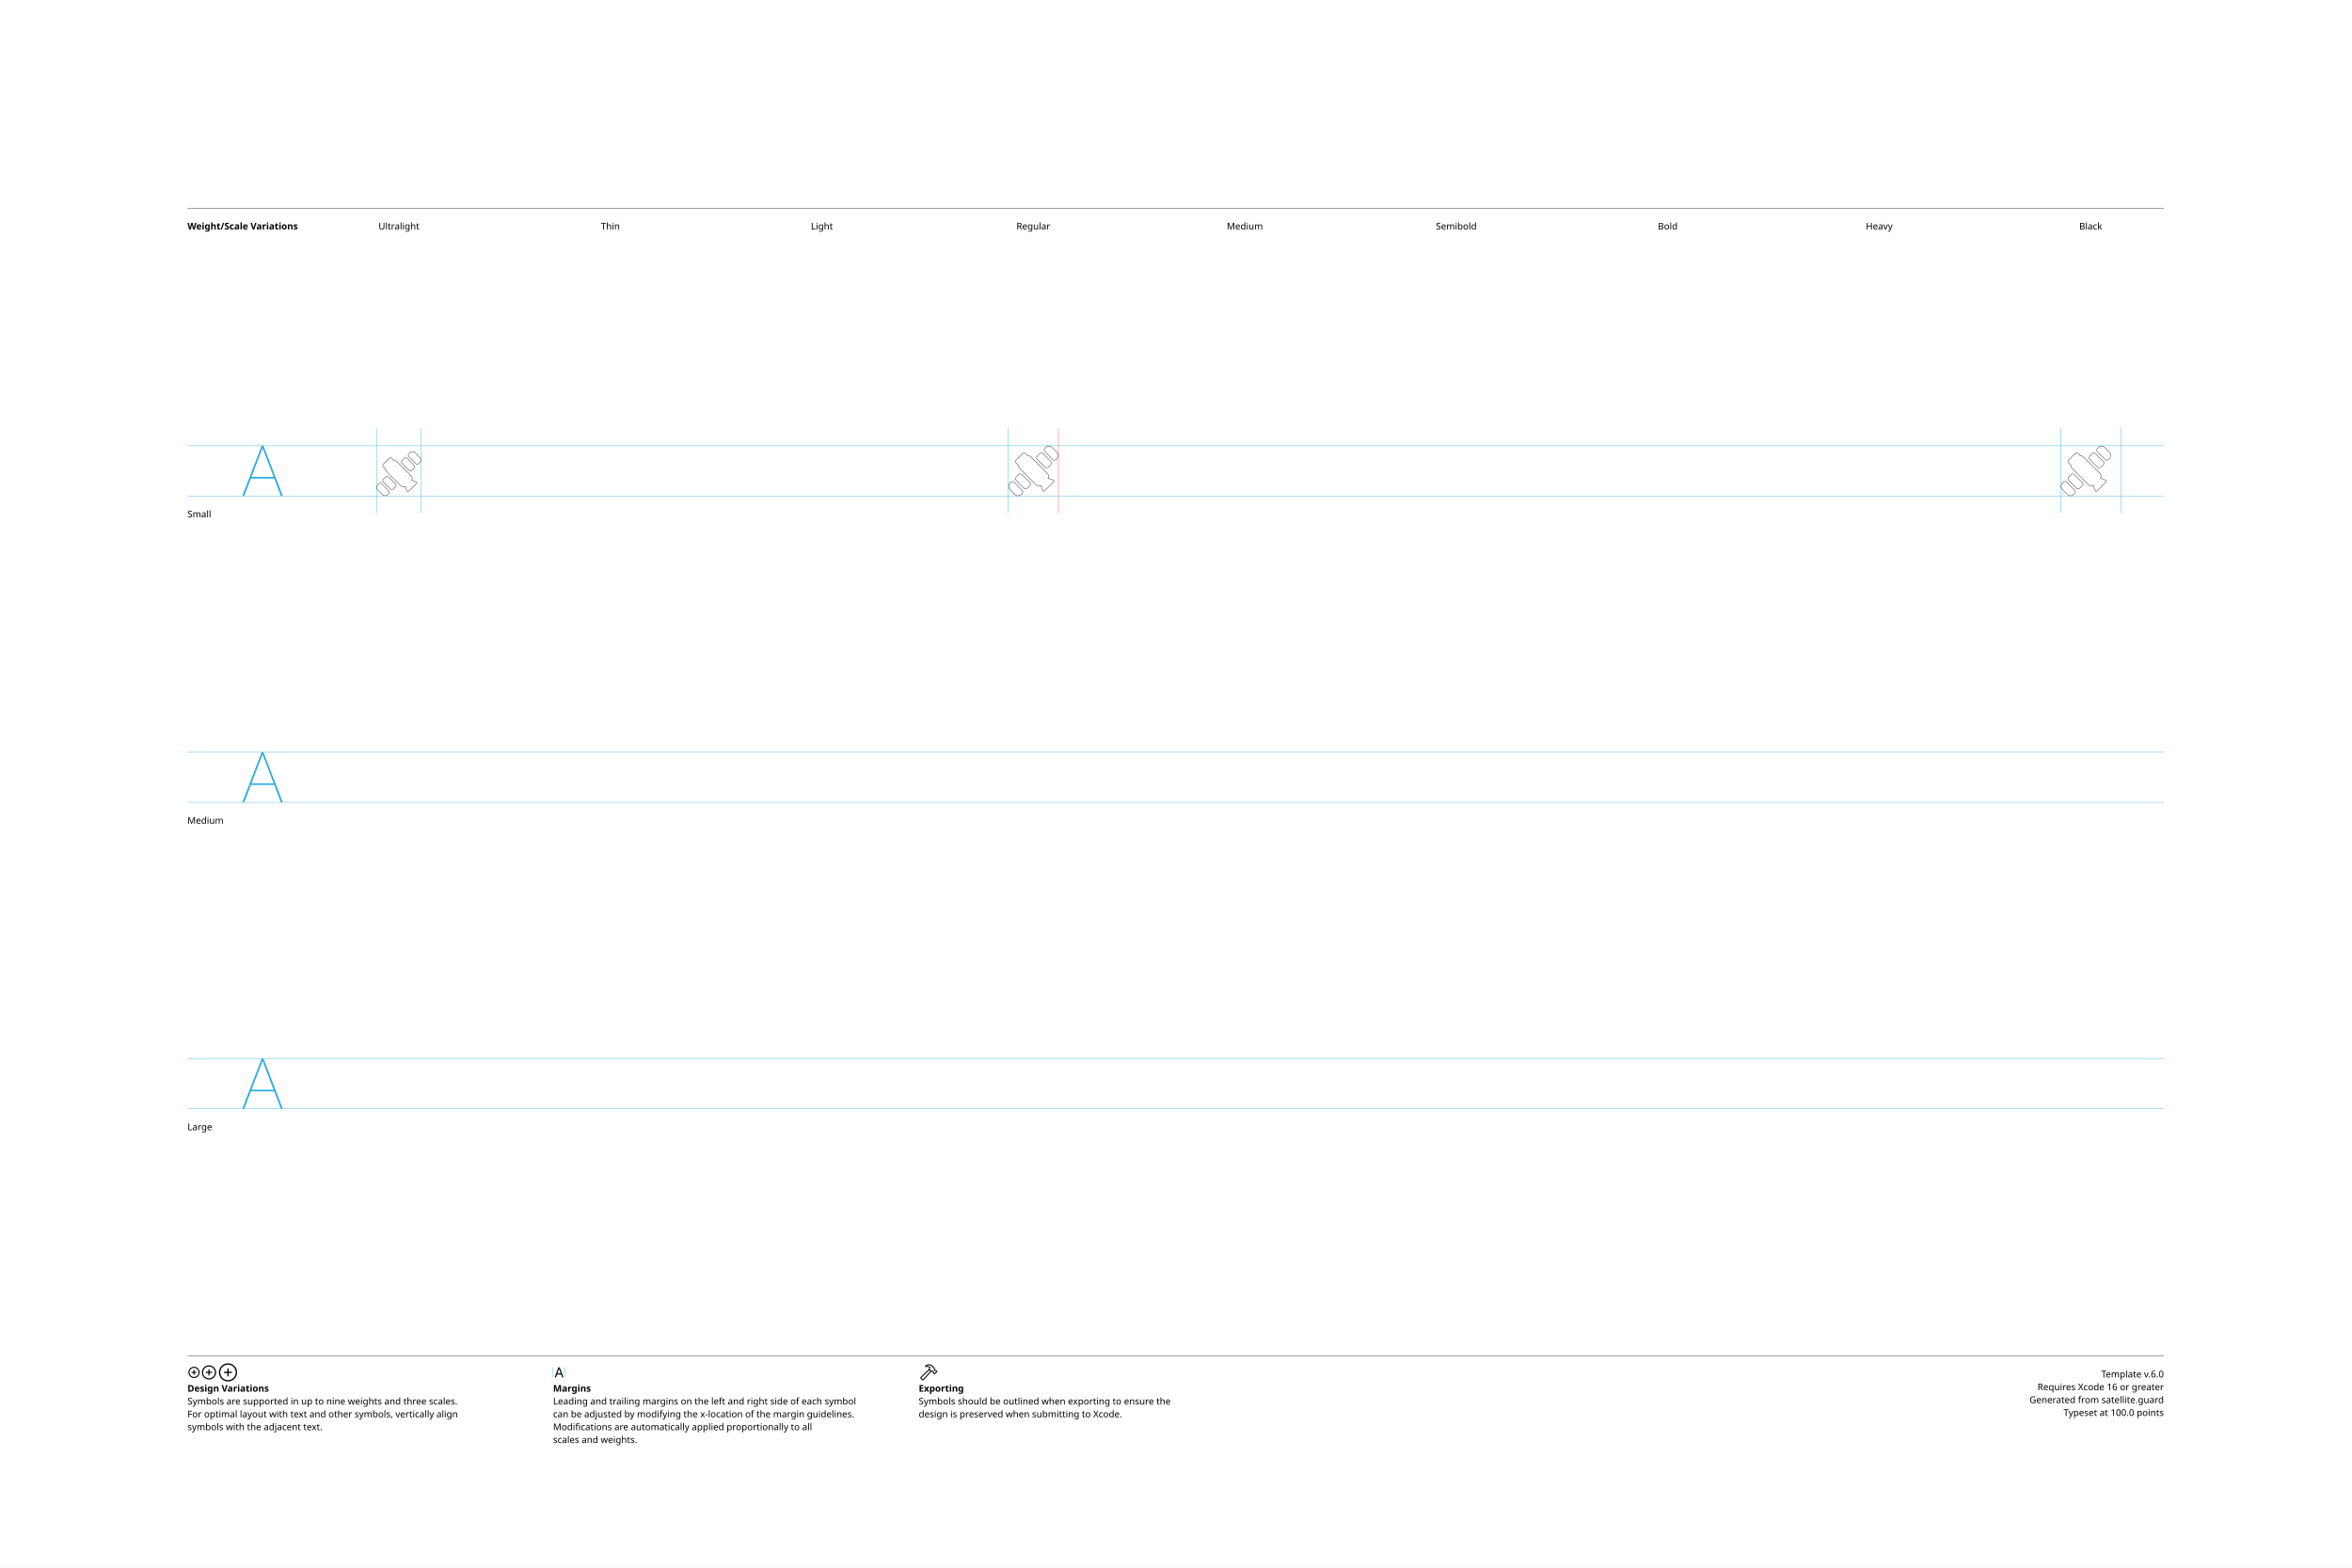
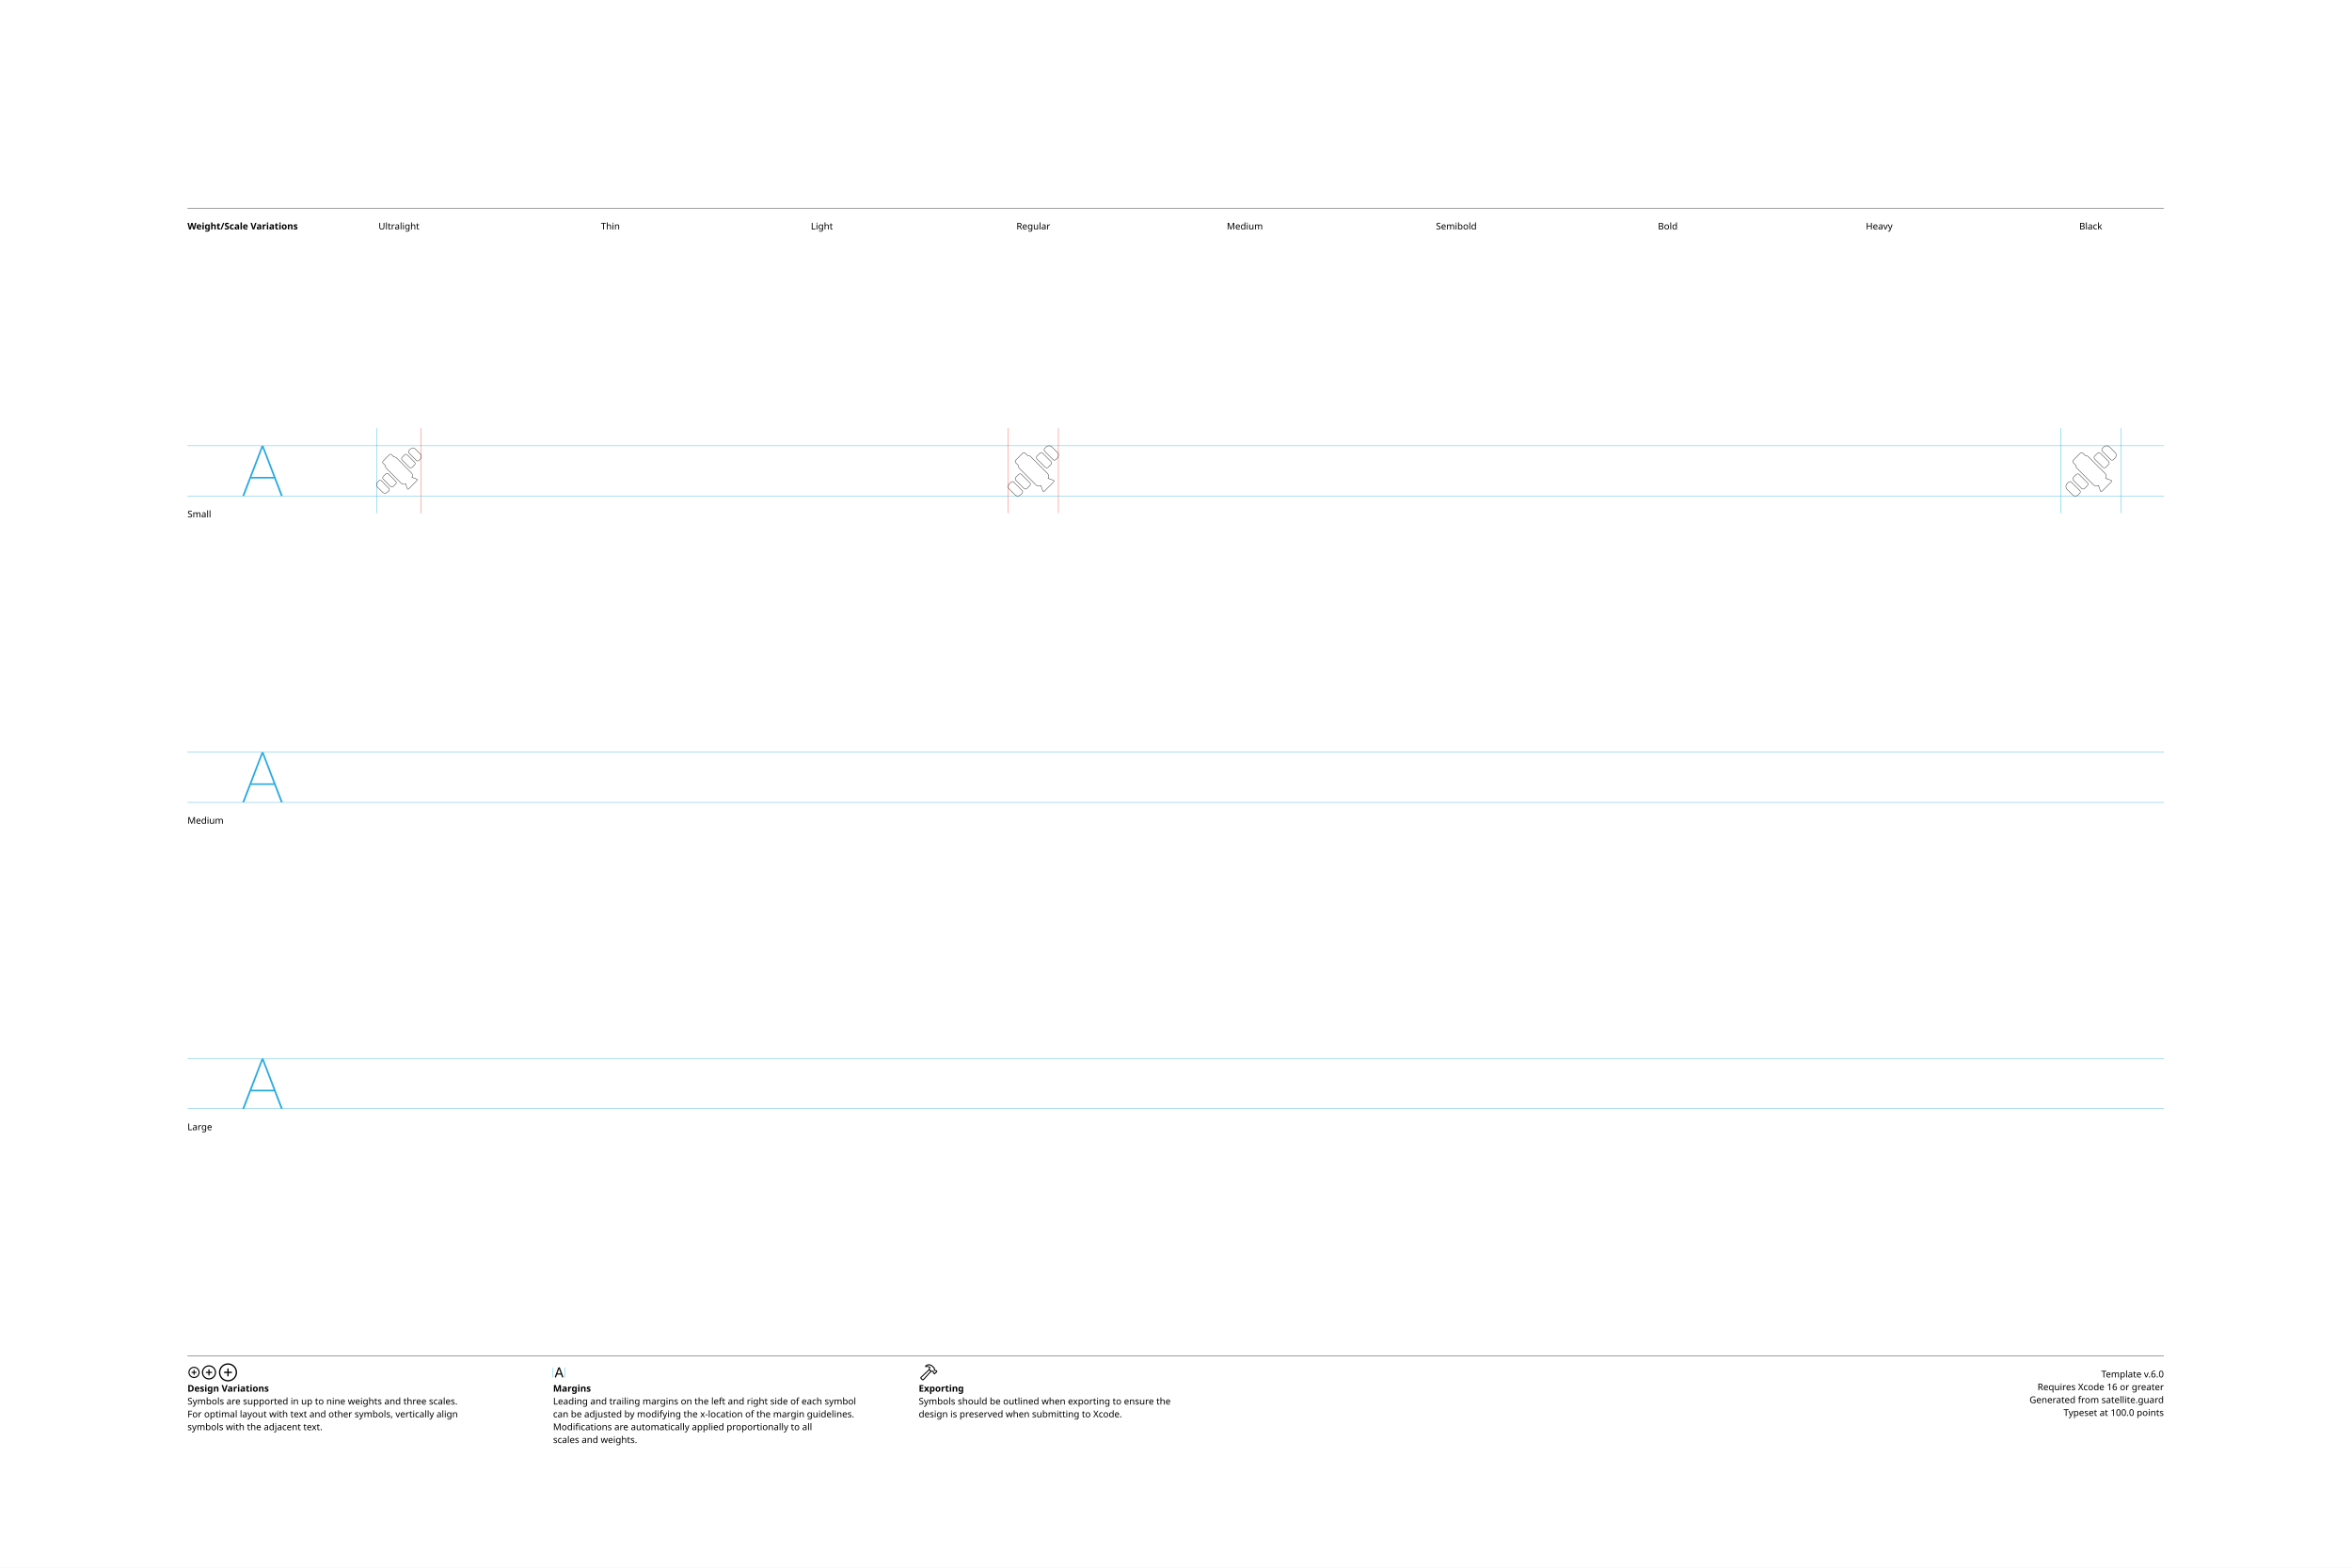
<svg xmlns="http://www.w3.org/2000/svg" version="1.1" viewBox="0 0 3300 2200">
-   <style>.monochrome-0 {-sfsymbols-variable-threshold:0.0;-sfsymbols-motion-group:4;-sfsymbols-layer-tags:-6f35f05fead61b30}
- .monochrome-1 {-sfsymbols-variable-threshold:0.21;-sfsymbols-motion-group:3;-sfsymbols-layer-tags:-6f35f05fead61b30}
- .monochrome-2 {-sfsymbols-variable-threshold:0.41;-sfsymbols-motion-group:2;-sfsymbols-always-pulses:true;-sfsymbols-layer-tags:-6f35f05fead61b30}
- .monochrome-3 {-sfsymbols-variable-threshold:0.61;-sfsymbols-motion-group:1;-sfsymbols-layer-tags:-6f35f05fead61b30}
- .monochrome-4 {-sfsymbols-variable-threshold:0.81;-sfsymbols-motion-group:0;-sfsymbols-layer-tags:-6f35f05fead61b30}
+   <style>.monochrome-0 {-sfsymbols-motion-group:0;-sfsymbols-layer-tags:7971fcf4a0b6dfaf}

- .multicolor-0:tintColor {-sfsymbols-variable-threshold:0.0;-sfsymbols-motion-group:4;-sfsymbols-layer-tags:-6f35f05fead61b30}
- .multicolor-1:tintColor {-sfsymbols-variable-threshold:0.21;-sfsymbols-motion-group:3;-sfsymbols-layer-tags:-6f35f05fead61b30}
- .multicolor-2:tintColor {-sfsymbols-variable-threshold:0.41;-sfsymbols-motion-group:2;-sfsymbols-always-pulses:true;-sfsymbols-layer-tags:-6f35f05fead61b30}
- .multicolor-3:tintColor {-sfsymbols-variable-threshold:0.61;-sfsymbols-motion-group:1;-sfsymbols-layer-tags:-6f35f05fead61b30}
- .multicolor-4:tintColor {-sfsymbols-variable-threshold:0.81;-sfsymbols-motion-group:0;-sfsymbols-layer-tags:-6f35f05fead61b30}
+ .multicolor-0:tintColor {-sfsymbols-motion-group:0;-sfsymbols-layer-tags:7971fcf4a0b6dfaf}

- .hierarchical-0:primary {-sfsymbols-variable-threshold:0.0;-sfsymbols-motion-group:4;-sfsymbols-layer-tags:-6f35f05fead61b30}
- .hierarchical-1:primary {-sfsymbols-variable-threshold:0.21;-sfsymbols-motion-group:3;-sfsymbols-layer-tags:-6f35f05fead61b30}
- .hierarchical-2:primary {-sfsymbols-variable-threshold:0.41;-sfsymbols-motion-group:2;-sfsymbols-layer-tags:-6f35f05fead61b30}
- .hierarchical-3:primary {-sfsymbols-variable-threshold:0.61;-sfsymbols-motion-group:1;-sfsymbols-layer-tags:-6f35f05fead61b30}
- .hierarchical-4:primary {-sfsymbols-variable-threshold:0.81;-sfsymbols-motion-group:0;-sfsymbols-layer-tags:-6f35f05fead61b30}
+ .hierarchical-0:primary {-sfsymbols-motion-group:0;-sfsymbols-layer-tags:7971fcf4a0b6dfaf}

.SFSymbolsPreviewWireframe {fill:none;opacity:1.0;stroke:black;stroke-width:0.5}
</style>
  <g id="Notes">
    <rect height="2200" id="artboard" style="fill:white;opacity:1" width="3300" x="0" y="0" />
    <line style="fill:none;stroke:black;opacity:1;stroke-width:0.5;" x1="263" x2="3036" y1="292" y2="292" />
    <text style="stroke:none;fill:black;font-family:sans-serif;font-size:13;font-weight:bold;" transform="matrix(1 0 0 1 263 322)">Weight/Scale Variations</text>
    <text style="stroke:none;fill:black;font-family:sans-serif;font-size:13;text-anchor:middle;" transform="matrix(1 0 0 1 559.711 322)">Ultralight</text>
    <text style="stroke:none;fill:black;font-family:sans-serif;font-size:13;text-anchor:middle;" transform="matrix(1 0 0 1 856.422 322)">Thin</text>
    <text style="stroke:none;fill:black;font-family:sans-serif;font-size:13;text-anchor:middle;" transform="matrix(1 0 0 1 1153.13 322)">Light</text>
    <text style="stroke:none;fill:black;font-family:sans-serif;font-size:13;text-anchor:middle;" transform="matrix(1 0 0 1 1449.84 322)">Regular</text>
    <text style="stroke:none;fill:black;font-family:sans-serif;font-size:13;text-anchor:middle;" transform="matrix(1 0 0 1 1746.56 322)">Medium</text>
    <text style="stroke:none;fill:black;font-family:sans-serif;font-size:13;text-anchor:middle;" transform="matrix(1 0 0 1 2043.27 322)">Semibold</text>
    <text style="stroke:none;fill:black;font-family:sans-serif;font-size:13;text-anchor:middle;" transform="matrix(1 0 0 1 2339.98 322)">Bold</text>
    <text style="stroke:none;fill:black;font-family:sans-serif;font-size:13;text-anchor:middle;" transform="matrix(1 0 0 1 2636.69 322)">Heavy</text>
    <text style="stroke:none;fill:black;font-family:sans-serif;font-size:13;text-anchor:middle;" transform="matrix(1 0 0 1 2933.4 322)">Black</text>
    <line style="fill:none;stroke:black;opacity:1;stroke-width:0.5;" x1="263" x2="3036" y1="1903" y2="1903" />
    <g transform="matrix(0.2 0 0 0.2 263 1933)">
      <path d="m46.24 4.15c21.777 0 39.453-17.627 39.453-39.404s-17.676-39.404-39.453-39.404c-21.729 0-39.404 17.627-39.404 39.404s17.676 39.404 39.404 39.404Zm0-7.422c-17.676 0-31.934-14.307-31.934-31.982s14.258-31.982 31.934-31.982 31.982 14.307 31.982 31.982-14.307 31.982-31.982 31.982Zm-17.969-31.982c0 2.148 1.514 3.613 3.76 3.613h10.498v10.596c0 2.197 1.465 3.711 3.613 3.711 2.246 0 3.711-1.514 3.711-3.711v-10.596h10.596c2.197 0 3.711-1.465 3.711-3.613 0-2.197-1.514-3.711-3.711-3.711h-10.596v-10.547c0-2.246-1.465-3.76-3.711-3.76-2.148 0-3.613 1.514-3.613 3.76v10.547h-10.498c-2.246 0-3.76 1.514-3.76 3.711Z" />
    </g>
    <g transform="matrix(0.2 0 0 0.2 281.506 1933)">
      <path d="m58.545 14.551c27.49 0 49.805-22.314 49.805-49.805s-22.314-49.805-49.805-49.805-49.805 22.314-49.805 49.805 22.314 49.805 49.805 49.805Zm0-8.301c-22.949 0-41.504-18.555-41.504-41.504s18.555-41.504 41.504-41.504 41.504 18.555 41.504 41.504-18.555 41.504-41.504 41.504Zm-22.656-41.504c0 2.393 1.66 4.004 4.15 4.004h14.355v14.404c0 2.441 1.66 4.15 4.053 4.15 2.441 0 4.15-1.66 4.15-4.15v-14.404h14.404c2.441 0 4.15-1.611 4.15-4.004 0-2.441-1.709-4.15-4.15-4.15h-14.404v-14.355c0-2.49-1.709-4.199-4.15-4.199-2.393 0-4.053 1.709-4.053 4.199v14.355h-14.355c-2.49 0-4.15 1.709-4.15 4.15Z" />
    </g>
    <g transform="matrix(0.2 0 0 0.2 304.924 1933)">
      <path d="m74.853 28.32c35.107 0 63.623-28.467 63.623-63.574s-28.516-63.623-63.623-63.623-63.574 28.516-63.574 63.623 28.467 63.574 63.574 63.574Zm0-9.082c-30.127 0-54.492-24.365-54.492-54.492s24.365-54.492 54.492-54.492 54.492 24.365 54.492 54.492-24.365 54.492-54.492 54.492Zm-28.857-54.492c0 2.588 1.855 4.395 4.59 4.395h19.727v19.775c0 2.686 1.855 4.59 4.443 4.59 2.686 0 4.541-1.855 4.541-4.59v-19.775h19.775c2.686 0 4.59-1.807 4.59-4.395 0-2.734-1.855-4.59-4.59-4.59h-19.775v-19.727c0-2.734-1.855-4.639-4.541-4.639-2.588 0-4.443 1.904-4.443 4.639v19.727h-19.727c-2.734 0-4.59 1.855-4.59 4.59Z" />
    </g>
    <text style="stroke:none;fill:black;font-family:sans-serif;font-size:13;font-weight:bold;" transform="matrix(1 0 0 1 263 1953)">Design Variations</text>
    <text style="stroke:none;fill:black;font-family:sans-serif;font-size:13;" transform="matrix(1 0 0 1 263 1971)">Symbols are supported in up to nine weights and three scales.</text>
    <text style="stroke:none;fill:black;font-family:sans-serif;font-size:13;" transform="matrix(1 0 0 1 263 1989)">For optimal layout with text and other symbols, vertically align</text>
    <text style="stroke:none;fill:black;font-family:sans-serif;font-size:13;" transform="matrix(1 0 0 1 263 2007)">symbols with the adjacent text.</text>
    <line style="fill:none;stroke:#00AEEF;stroke-width:0.5;opacity:1.0;" x1="776" x2="776" y1="1919" y2="1933" />
    <g transform="matrix(0.2 0 0 0.2 776 1933)">
      <path d="m16.553 0.781c2.588 0 3.857-0.977 4.785-3.711l6.299-17.236h28.809l6.299 17.236c0.928 2.734 2.197 3.711 4.736 3.711 2.588 0 4.248-1.562 4.248-4.004 0-0.83-0.146-1.611-0.537-2.637l-22.9-60.986c-1.123-2.979-3.125-4.492-6.25-4.492-3.027 0-5.078 1.465-6.152 4.443l-22.9 61.084c-0.391 1.025-0.537 1.807-0.537 2.637 0 2.441 1.562 3.955 4.102 3.955Zm13.477-28.369 11.865-32.861h0.244l11.865 32.861Z" />
    </g>
    <line style="fill:none;stroke:#00AEEF;stroke-width:0.5;opacity:1.0;" x1="792.836" x2="792.836" y1="1919" y2="1933" />
    <text style="stroke:none;fill:black;font-family:sans-serif;font-size:13;font-weight:bold;" transform="matrix(1 0 0 1 776 1953)">Margins</text>
    <text style="stroke:none;fill:black;font-family:sans-serif;font-size:13;" transform="matrix(1 0 0 1 776 1971)">Leading and trailing margins on the left and right side of each symbol</text>
    <text style="stroke:none;fill:black;font-family:sans-serif;font-size:13;" transform="matrix(1 0 0 1 776 1989)">can be adjusted by modifying the x-location of the margin guidelines.</text>
    <text style="stroke:none;fill:black;font-family:sans-serif;font-size:13;" transform="matrix(1 0 0 1 776 2007)">Modifications are automatically applied proportionally to all</text>
    <text style="stroke:none;fill:black;font-family:sans-serif;font-size:13;" transform="matrix(1 0 0 1 776 2025)">scales and weights.</text>
    <g transform="matrix(0.2 0 0 0.2 1289 1933)">
      <path d="m14.209 9.326 8.496 8.545c4.297 4.346 9.229 4.053 13.867-1.074l53.467-58.935-4.834-4.883-53.076 58.398c-1.758 2.002-3.418 2.49-5.762 0.146l-5.859-5.811c-2.344-2.295-1.807-4.004 0.195-5.811l57.373-54.004-4.883-4.834-57.959 54.443c-4.932 4.59-5.322 9.473-1.025 13.818Zm32.08-90.967c-2.1 2.051-2.246 4.932-1.074 6.885 1.172 1.807 3.467 2.979 6.689 2.148 7.324-1.709 14.941-2.002 22.07 2.686l-2.93 7.275c-1.709 4.15-0.83 7.08 1.855 9.814l11.475 11.572c2.441 2.441 4.492 2.539 7.324 2.051l5.322-0.977 3.32 3.369-0.195 2.783c-0.195 2.49 0.439 4.395 2.881 6.787l3.809 3.711c2.393 2.393 5.469 2.539 7.812 0.195l14.551-14.6c2.344-2.344 2.246-5.322-0.146-7.715l-3.857-3.809c-2.393-2.393-4.248-3.174-6.641-2.979l-2.881 0.244-3.223-3.174 1.221-5.615c0.635-2.832-0.146-5.029-3.076-7.959l-10.986-10.938c-16.699-16.602-38.867-16.211-53.32-1.758Zm7.471 1.855c12.158-8.887 28.613-7.373 39.746 3.76l12.158 12.06c1.172 1.172 1.367 2.1 1.025 3.809l-1.611 7.422 7.52 7.422 4.932-0.293c1.27-0.049 1.66 0.049 2.637 1.025l2.881 2.881-12.207 12.207-2.881-2.881c-0.977-0.977-1.123-1.367-1.074-2.686l0.342-4.883-7.471-7.422-7.617 1.27c-1.611 0.342-2.344 0.195-3.564-0.977l-10.01-10.01c-1.27-1.172-1.416-2.002-0.635-3.857l4.395-10.449c-7.812-7.275-17.969-10.4-28.125-7.422-0.781 0.195-1.074-0.439-0.439-0.977Z" />
    </g>
    <text style="stroke:none;fill:black;font-family:sans-serif;font-size:13;font-weight:bold;" transform="matrix(1 0 0 1 1289 1953)">Exporting</text>
    <text style="stroke:none;fill:black;font-family:sans-serif;font-size:13;" transform="matrix(1 0 0 1 1289 1971)">Symbols should be outlined when exporting to ensure the</text>
    <text style="stroke:none;fill:black;font-family:sans-serif;font-size:13;" transform="matrix(1 0 0 1 1289 1989)">design is preserved when submitting to Xcode.</text>
    <text id="template-version" style="stroke:none;fill:black;font-family:sans-serif;font-size:13;text-anchor:end;" transform="matrix(1 0 0 1 3036 1933)">Template v.6.0</text>
    <text style="stroke:none;fill:black;font-family:sans-serif;font-size:13;text-anchor:end;" transform="matrix(1 0 0 1 3036 1951)">Requires Xcode 16 or greater</text>
    <text id="descriptive-name" style="stroke:none;fill:black;font-family:sans-serif;font-size:13;text-anchor:end;" transform="matrix(1 0 0 1 3036 1969)">Generated from satellite.guard</text>
    <text style="stroke:none;fill:black;font-family:sans-serif;font-size:13;text-anchor:end;" transform="matrix(1 0 0 1 3036 1987)">Typeset at 100.0 points</text>
    <text style="stroke:none;fill:black;font-family:sans-serif;font-size:13;" transform="matrix(1 0 0 1 263 726)">Small</text>
    <text style="stroke:none;fill:black;font-family:sans-serif;font-size:13;" transform="matrix(1 0 0 1 263 1156)">Medium</text>
    <text style="stroke:none;fill:black;font-family:sans-serif;font-size:13;" transform="matrix(1 0 0 1 263 1586)">Large</text>
  </g>
  <g id="Guides">
    <g id="H-reference" style="fill:#27AAE1;stroke:none;" transform="matrix(1 0 0 1 339 696)">
      <path d="M0.994 0L3.638 0L29.328-67.132L30.03-67.132L30.03-70.459L28.123-70.459ZM11.688-24.48L46.981-24.48L46.231-26.729L12.438-26.729ZM55.12 0L57.764 0L30.638-70.459L29.433-70.459L29.433-67.132Z" />
    </g>
    <line id="Baseline-S" style="fill:none;stroke:#27AAE1;opacity:1;stroke-width:0.5;" x1="263" x2="3036" y1="696" y2="696" />
    <line id="Capline-S" style="fill:none;stroke:#27AAE1;opacity:1;stroke-width:0.5;" x1="263" x2="3036" y1="625.541" y2="625.541" />
    <g id="H-reference" style="fill:#27AAE1;stroke:none;" transform="matrix(1 0 0 1 339 1126)">
      <path d="M0.994 0L3.638 0L29.328-67.132L30.03-67.132L30.03-70.459L28.123-70.459ZM11.688-24.48L46.981-24.48L46.231-26.729L12.438-26.729ZM55.12 0L57.764 0L30.638-70.459L29.433-70.459L29.433-67.132Z" />
    </g>
    <line id="Baseline-M" style="fill:none;stroke:#27AAE1;opacity:1;stroke-width:0.5;" x1="263" x2="3036" y1="1126" y2="1126" />
    <line id="Capline-M" style="fill:none;stroke:#27AAE1;opacity:1;stroke-width:0.5;" x1="263" x2="3036" y1="1055.54" y2="1055.54" />
    <g id="H-reference" style="fill:#27AAE1;stroke:none;" transform="matrix(1 0 0 1 339 1556)">
      <path d="M0.994 0L3.638 0L29.328-67.132L30.03-67.132L30.03-70.459L28.123-70.459ZM11.688-24.48L46.981-24.48L46.231-26.729L12.438-26.729ZM55.12 0L57.764 0L30.638-70.459L29.433-70.459L29.433-67.132Z" />
    </g>
    <line id="Baseline-L" style="fill:none;stroke:#27AAE1;opacity:1;stroke-width:0.5;" x1="263" x2="3036" y1="1556" y2="1556" />
    <line id="Capline-L" style="fill:none;stroke:#27AAE1;opacity:1;stroke-width:0.5;" x1="263" x2="3036" y1="1485.54" y2="1485.54" />
    <line id="right-margin-Black-S" style="fill:none;stroke:#00AEEF;stroke-width:0.5;opacity:1.0;" x1="2975.59" x2="2975.59" y1="600.785" y2="720.121" />
    <line id="left-margin-Black-S" style="fill:none;stroke:#00AEEF;stroke-width:0.5;opacity:1.0;" x1="2891.21" x2="2891.21" y1="600.785" y2="720.121" />
    <line id="right-margin-Regular-S" style="fill:none;stroke:#FF3B30;stroke-width:0.5;opacity:1.0;" x1="1484.98" x2="1484.98" y1="600.785" y2="720.121" />
-     <line id="left-margin-Regular-S" style="fill:none;stroke:#00AEEF;stroke-width:0.5;opacity:1.0;" x1="1414.71" x2="1414.71" y1="600.785" y2="720.121" />
-     <line id="right-margin-Ultralight-S" style="fill:none;stroke:#00AEEF;stroke-width:0.5;opacity:1.0;" x1="591.074" x2="591.074" y1="600.785" y2="720.121" />
+     <line id="left-margin-Regular-S" style="fill:none;stroke:#FF3B30;stroke-width:0.5;opacity:1.0;" x1="1414.71" x2="1414.71" y1="600.785" y2="720.121" />
+     <line id="right-margin-Ultralight-S" style="fill:none;stroke:#FF3B30;stroke-width:0.5;opacity:1.0;" x1="591.074" x2="591.074" y1="600.785" y2="720.121" />
    <line id="left-margin-Ultralight-S" style="fill:none;stroke:#00AEEF;stroke-width:0.5;opacity:1.0;" x1="528.348" x2="528.348" y1="600.785" y2="720.121" />
  </g>
  <g id="Symbols">
    <g id="Black-S" transform="matrix(1 0 0 1 2891.21 696)">
-       <path class="monochrome-0 multicolor-0:tintColor hierarchical-0:primary SFSymbolsPreviewWireframe" d="M61.308-68.448L68.82-60.937C71.031-58.728 71.031-55.139 68.82-52.928L66.817-50.926C65.712-49.821 63.918-49.821 62.812-50.926L51.295-62.441C50.19-63.546 50.19-65.34 51.295-66.446L53.298-68.448C55.509-70.659 59.098-70.659 61.308-68.448Z" />
-       <path class="monochrome-1 multicolor-1:tintColor hierarchical-1:primary SFSymbolsPreviewWireframe" d="M48.558-59.701L60.075-48.186C61.18-47.08 61.18-45.286 60.075-44.181L56.069-40.177C54.964-39.071 53.169-39.071 52.064-40.177L40.547-51.691C39.442-52.796 39.442-54.591 40.547-55.696L44.552-59.701C45.657-60.805 47.452-60.805 48.558-59.701Z" />
-       <path class="monochrome-2 multicolor-2:tintColor hierarchical-2:primary SFSymbolsPreviewWireframe" d="M14.389-43.072C14.338-43.115 14.29-43.16 14.241-43.209L10.845-46.604C9.908-47.541 9.908-49.063 10.845-49.999L20.742-59.896C21.679-60.832 23.202-60.832 24.138-59.896L27.535-56.499C27.582-56.452 27.628-56.402 27.671-56.352C29.244-56.455 30.851-55.907 32.052-54.707L55.08-31.683C56.954-29.809 57.239-26.946 55.936-24.772L63.6-22.048C63.975-21.915 64.255-21.6 64.343-21.212C64.43-20.824 64.312-20.419 64.032-20.137L50.613-6.722C50.331-6.439 49.923-6.322 49.534-6.41C49.145-6.498 48.828-6.778 48.694-7.155L45.973-14.811C43.799-13.51 40.935-13.796 39.063-15.668L16.035-38.692C14.833-39.893 14.285-41.5 14.389-43.072Z" />
-       <path class="monochrome-3 multicolor-3:tintColor hierarchical-3:primary SFSymbolsPreviewWireframe" d="M19.051-30.199L30.567-18.684C31.673-17.579 31.673-15.785 30.567-14.679L26.562-10.675C25.457-9.57 23.663-9.57 22.557-10.675L11.04-22.19C9.935-23.295 9.935-25.09 11.04-26.194L15.045-30.199C16.151-31.304 17.945-31.304 19.051-30.199Z" />
-       <path class="monochrome-4 multicolor-4:tintColor hierarchical-4:primary SFSymbolsPreviewWireframe" d="M8.298-19.453L19.815-7.938C20.921-6.833 20.921-5.038 19.815-3.933L17.813-1.931C15.603 0.279 12.012 0.279 9.802-1.931L2.29-9.441C0.079-11.652 0.079-15.241 2.29-17.45L4.293-19.453C5.399-20.558 7.193-20.558 8.298-19.453Z" />
+       <path class="monochrome-0 multicolor-0:tintColor hierarchical-0:primary SFSymbolsPreviewWireframe" d="M68.628-68.746L76.207-61.168C78.438-58.939 78.438-55.318 76.207-53.087L74.186-51.067C73.071-49.952 71.261-49.952 70.145-51.067L58.525-62.685C57.41-63.8 57.41-65.61 58.525-66.726L60.546-68.746C62.777-70.977 66.398-70.977 68.628-68.746ZM55.764-59.92L67.384-48.302C68.499-47.186 68.499-45.376 67.384-44.261L63.342-40.221C62.227-39.105 60.417-39.105 59.301-40.221L47.681-51.84C46.566-52.954 46.566-54.765 47.681-55.88L51.722-59.92C52.838-61.034 54.648-61.034 55.764-59.92ZM25.992-30.154L37.611-18.537C38.727-17.421 38.727-15.611 37.611-14.495L33.57-10.455C32.455-9.34 30.645-9.34 29.529-10.455L17.909-22.073C16.794-23.188 16.794-24.999 17.909-26.113L21.95-30.154C23.066-31.269 24.876-31.269 25.992-30.154ZM15.142-19.311L26.763-7.693C27.879-6.578 27.879-4.767 26.763-3.652L24.743-1.632C22.513 0.598 18.89 0.598 16.66-1.632L9.081-9.21C6.85-11.441 6.85-15.062 9.081-17.291L11.101-19.311C12.217-20.426 14.027-20.426 15.142-19.311ZM21.288-43.143C21.237-43.186 21.188-43.232 21.139-43.281L17.712-46.706C16.767-47.651 16.767-49.187 17.712-50.133L27.698-60.117C28.643-61.062 30.18-61.062 31.125-60.117L34.552-56.69C34.599-56.642 34.646-56.592 34.689-56.541C36.276-56.645 37.898-56.093 39.109-54.882L62.344-31.651C64.235-29.76 64.522-26.872 63.208-24.678L70.941-21.93C71.319-21.796 71.601-21.478 71.69-21.086C71.778-20.695 71.659-20.286 71.376-20.003L57.837-6.466C57.553-6.181 57.141-6.063 56.748-6.152C56.356-6.24 56.037-6.523 55.901-6.903L53.155-14.628C50.962-13.315 48.073-13.604 46.183-15.492L22.949-38.723C21.736-39.935 21.183-41.556 21.288-43.143Z" />
    </g>
    <g id="Regular-S" transform="matrix(1 0 0 1 1414.71 696)">
-       <path class="monochrome-0 multicolor-0:tintColor hierarchical-0:primary SFSymbolsPreviewWireframe" d="M61.102-68.448L68.614-60.937C70.825-58.728 70.825-55.139 68.614-52.928L66.611-50.926C65.506-49.821 63.712-49.821 62.606-50.926L51.089-62.441C49.984-63.546 49.984-65.34 51.089-66.446L53.092-68.448C55.303-70.659 58.892-70.659 61.102-68.448Z" />
-       <path class="monochrome-1 multicolor-1:tintColor hierarchical-1:primary SFSymbolsPreviewWireframe" d="M48.352-59.701L59.869-48.186C60.974-47.08 60.974-45.286 59.869-44.181L55.863-40.177C54.758-39.071 52.964-39.071 51.858-40.177L40.341-51.691C39.236-52.796 39.236-54.591 40.341-55.696L44.346-59.701C45.452-60.805 47.246-60.805 48.352-59.701Z" />
-       <path class="monochrome-2 multicolor-2:tintColor hierarchical-2:primary SFSymbolsPreviewWireframe" d="M14.183-43.072C14.132-43.115 14.084-43.16 14.035-43.209L10.639-46.604C9.702-47.541 9.702-49.063 10.639-49.999L20.536-59.896C21.473-60.832 22.996-60.832 23.932-59.896L27.329-56.499C27.376-56.452 27.422-56.402 27.465-56.352C29.038-56.455 30.645-55.907 31.846-54.707L54.874-31.683C56.748-29.809 57.033-26.946 55.73-24.772L63.394-22.048C63.769-21.915 64.049-21.6 64.137-21.212C64.224-20.824 64.106-20.419 63.826-20.137L50.407-6.722C50.125-6.439 49.717-6.322 49.328-6.41C48.939-6.498 48.623-6.778 48.488-7.155L45.767-14.811C43.593-13.51 40.73-13.796 38.857-15.668L15.829-38.692C14.627-39.893 14.079-41.5 14.183-43.072Z" />
-       <path class="monochrome-3 multicolor-3:tintColor hierarchical-3:primary SFSymbolsPreviewWireframe" d="M18.845-30.199L30.361-18.684C31.467-17.579 31.467-15.785 30.361-14.679L26.356-10.675C25.251-9.57 23.457-9.57 22.351-10.675L10.834-22.19C9.729-23.295 9.729-25.09 10.834-26.194L14.839-30.199C15.945-31.304 17.739-31.304 18.845-30.199Z" />
-       <path class="monochrome-4 multicolor-4:tintColor hierarchical-4:primary SFSymbolsPreviewWireframe" d="M8.092-19.453L19.609-7.938C20.715-6.833 20.715-5.038 19.609-3.933L17.607-1.931C15.397 0.279 11.806 0.279 9.596-1.931L2.084-9.441C-0.127-11.652-0.127-15.241 2.084-17.45L4.087-19.453C5.193-20.558 6.987-20.558 8.092-19.453Z" />
+       <path class="monochrome-0 multicolor-0:tintColor hierarchical-0:primary SFSymbolsPreviewWireframe" d="M61.185-68.747L68.76-61.173C70.99-58.945 70.99-55.326 68.76-53.097L66.74-51.078C65.626-49.964 63.817-49.964 62.702-51.078L51.088-62.69C49.974-63.804 49.974-65.613 51.088-66.728L53.108-68.747C55.337-70.977 58.957-70.977 61.185-68.747ZM48.328-59.926L59.942-48.315C61.056-47.2 61.056-45.39 59.942-44.276L55.902-40.239C54.788-39.123 52.979-39.123 51.864-40.239L40.25-51.85C39.136-52.964 39.136-54.774 40.25-55.888L44.288-59.926C45.404-61.04 47.213-61.04 48.328-59.926ZM18.573-30.177L30.186-18.566C31.301-17.451 31.301-15.642 30.186-14.526L26.147-10.489C25.033-9.374 23.224-9.374 22.109-10.489L10.495-22.1C9.381-23.215 9.381-25.025 10.495-26.138L14.534-30.177C15.649-31.291 17.458-31.291 18.573-30.177ZM7.73-19.34L19.344-7.729C20.459-6.614 20.459-4.804 19.344-3.69L17.325-1.671C15.096 0.557 11.476 0.557 9.247-1.671L1.672-9.244C-0.558-11.474-0.558-15.093 1.672-17.321L3.691-19.34C4.807-20.455 6.616-20.455 7.73-19.34ZM13.872-43.159C13.821-43.201 13.772-43.248 13.723-43.296L10.298-46.719C9.354-47.664 9.354-49.199 10.298-50.144L20.279-60.123C21.223-61.067 22.759-61.067 23.703-60.123L27.129-56.698C27.176-56.65 27.222-56.6 27.266-56.549C28.852-56.653 30.472-56.101 31.683-54.891L54.905-31.673C56.795-29.783 57.082-26.896 55.768-24.704L63.496-21.957C63.875-21.823 64.157-21.505 64.246-21.114C64.334-20.723 64.215-20.314 63.932-20.031L50.4-6.502C50.116-6.217 49.705-6.099 49.312-6.188C48.92-6.277 48.601-6.559 48.465-6.939L45.721-14.659C43.529-13.348 40.642-13.636 38.753-15.524L15.532-38.741C14.32-39.952 13.767-41.573 13.872-43.159Z" />
    </g>
    <g id="Ultralight-S" transform="matrix(1 0 0 1 528.348 696)">
-       <path class="monochrome-0 multicolor-0:tintColor hierarchical-0:primary SFSymbolsPreviewWireframe" d="M54.042-60.754L60.706-54.091C62.667-52.131 62.667-48.947 60.706-46.986L58.929-45.21C57.949-44.23 56.357-44.23 55.376-45.21L45.159-55.425C44.179-56.405 44.179-57.997 45.159-58.978L46.936-60.754C48.897-62.715 52.081-62.715 54.042-60.754Z" />
-       <path class="monochrome-1 multicolor-1:tintColor hierarchical-1:primary SFSymbolsPreviewWireframe" d="M42.731-52.994L52.948-42.779C53.928-41.798 53.928-40.207 52.948-39.226L49.394-35.674C48.414-34.693 46.822-34.693 45.841-35.674L35.624-45.889C34.644-46.869 34.644-48.461 35.624-49.441L39.177-52.994C40.158-53.974 41.75-53.974 42.731-52.994Z" />
-       <path class="monochrome-2 multicolor-2:tintColor hierarchical-2:primary SFSymbolsPreviewWireframe" d="M12.419-38.243C12.374-38.281 12.332-38.321 12.289-38.364L9.275-41.376C8.444-42.207 8.444-43.557 9.275-44.388L18.055-53.167C18.886-53.998 20.237-53.998 21.068-53.167L24.081-50.154C24.123-50.112 24.164-50.068 24.202-50.023C25.597-50.115 27.023-49.629 28.088-48.564L48.517-28.139C50.179-26.477 50.432-23.937 49.276-22.008L56.075-19.592C56.408-19.474 56.656-19.194 56.734-18.85C56.811-18.506 56.707-18.147 56.458-17.897L44.554-5.996C44.304-5.745 43.942-5.641 43.597-5.719C43.252-5.797 42.971-6.046 42.852-6.38L40.438-13.172C38.509-12.018 35.969-12.271 34.308-13.932L13.88-34.357C12.813-35.422 12.328-36.848 12.419-38.243Z" />
-       <path class="monochrome-3 multicolor-3:tintColor hierarchical-3:primary SFSymbolsPreviewWireframe" d="M16.555-26.823L26.771-16.608C27.752-15.627 27.752-14.036 26.771-13.055L23.218-9.503C22.238-8.522 20.646-8.522 19.665-9.503L9.448-19.718C8.468-20.698 8.468-22.29 9.448-23.27L13.002-26.823C13.982-27.803 15.574-27.803 16.555-26.823Z" />
-       <path class="monochrome-4 multicolor-4:tintColor hierarchical-4:primary SFSymbolsPreviewWireframe" d="M7.016-17.29L17.233-7.075C18.214-6.094 18.214-4.502 17.233-3.522L15.457-1.746C13.496 0.215 10.312 0.215 8.35-1.746L1.687-8.408C-0.274-10.369-0.274-13.553 1.687-15.513L3.463-17.29C4.444-18.27 6.036-18.27 7.016-17.29Z" />
+       <path class="monochrome-0 multicolor-0:tintColor hierarchical-0:primary SFSymbolsPreviewWireframe" d="M54.491-65.704L61.237-58.894C63.222-56.89 63.222-53.636 61.237-51.631L59.438-49.816C58.446-48.814 56.834-48.814 55.841-49.816L45.498-60.257C44.506-61.259 44.506-62.886 45.498-63.889L47.297-65.704C49.282-67.709 52.506-67.709 54.491-65.704ZM43.04-57.772L53.383-47.331C54.376-46.328 54.376-44.702 53.383-43.699L49.785-40.068C48.793-39.066 47.182-39.066 46.189-40.068L35.846-50.51C34.853-51.512 34.853-53.139 35.846-54.141L39.442-57.772C40.435-58.774 42.047-58.774 43.04-57.772ZM16.541-31.021L26.883-20.579C27.877-19.577 27.877-17.95 26.883-16.948L23.287-13.317C22.294-12.314 20.683-12.314 19.69-13.317L9.347-23.758C8.354-24.76 8.354-26.387 9.347-27.389L12.944-31.021C13.938-32.023 15.548-32.023 16.541-31.021ZM6.885-21.276L17.228-10.835C18.221-9.832 18.221-8.205 17.228-7.203L15.43-5.388C13.444-3.383 10.221-3.383 8.235-5.388L1.49-12.197C-0.495-14.202-0.495-17.457 1.49-19.46L3.288-21.276C4.281-22.278 5.892-22.278 6.885-21.276ZM12.354-42.694C12.31-42.733 12.266-42.774 12.223-42.818L9.171-45.897C8.33-46.746 8.33-48.126 9.171-48.975L18.06-57.949C18.901-58.799 20.269-58.799 21.11-57.949L24.16-54.869C24.203-54.827 24.244-54.782 24.283-54.736C25.695-54.83 27.139-54.333 28.217-53.244L48.898-32.366C50.58-30.667 50.836-28.071 49.666-26.099L56.549-23.63C56.886-23.509 57.137-23.223 57.216-22.871C57.294-22.52 57.189-22.152 56.937-21.897L44.886-9.732C44.633-9.475 44.266-9.369 43.917-9.449C43.568-9.529 43.283-9.783 43.163-10.124L40.719-17.067C38.766-15.888 36.195-16.146 34.513-17.844L13.833-38.722C12.754-39.811 12.262-41.268 12.354-42.694Z" />
    </g>
  </g>
</svg>
